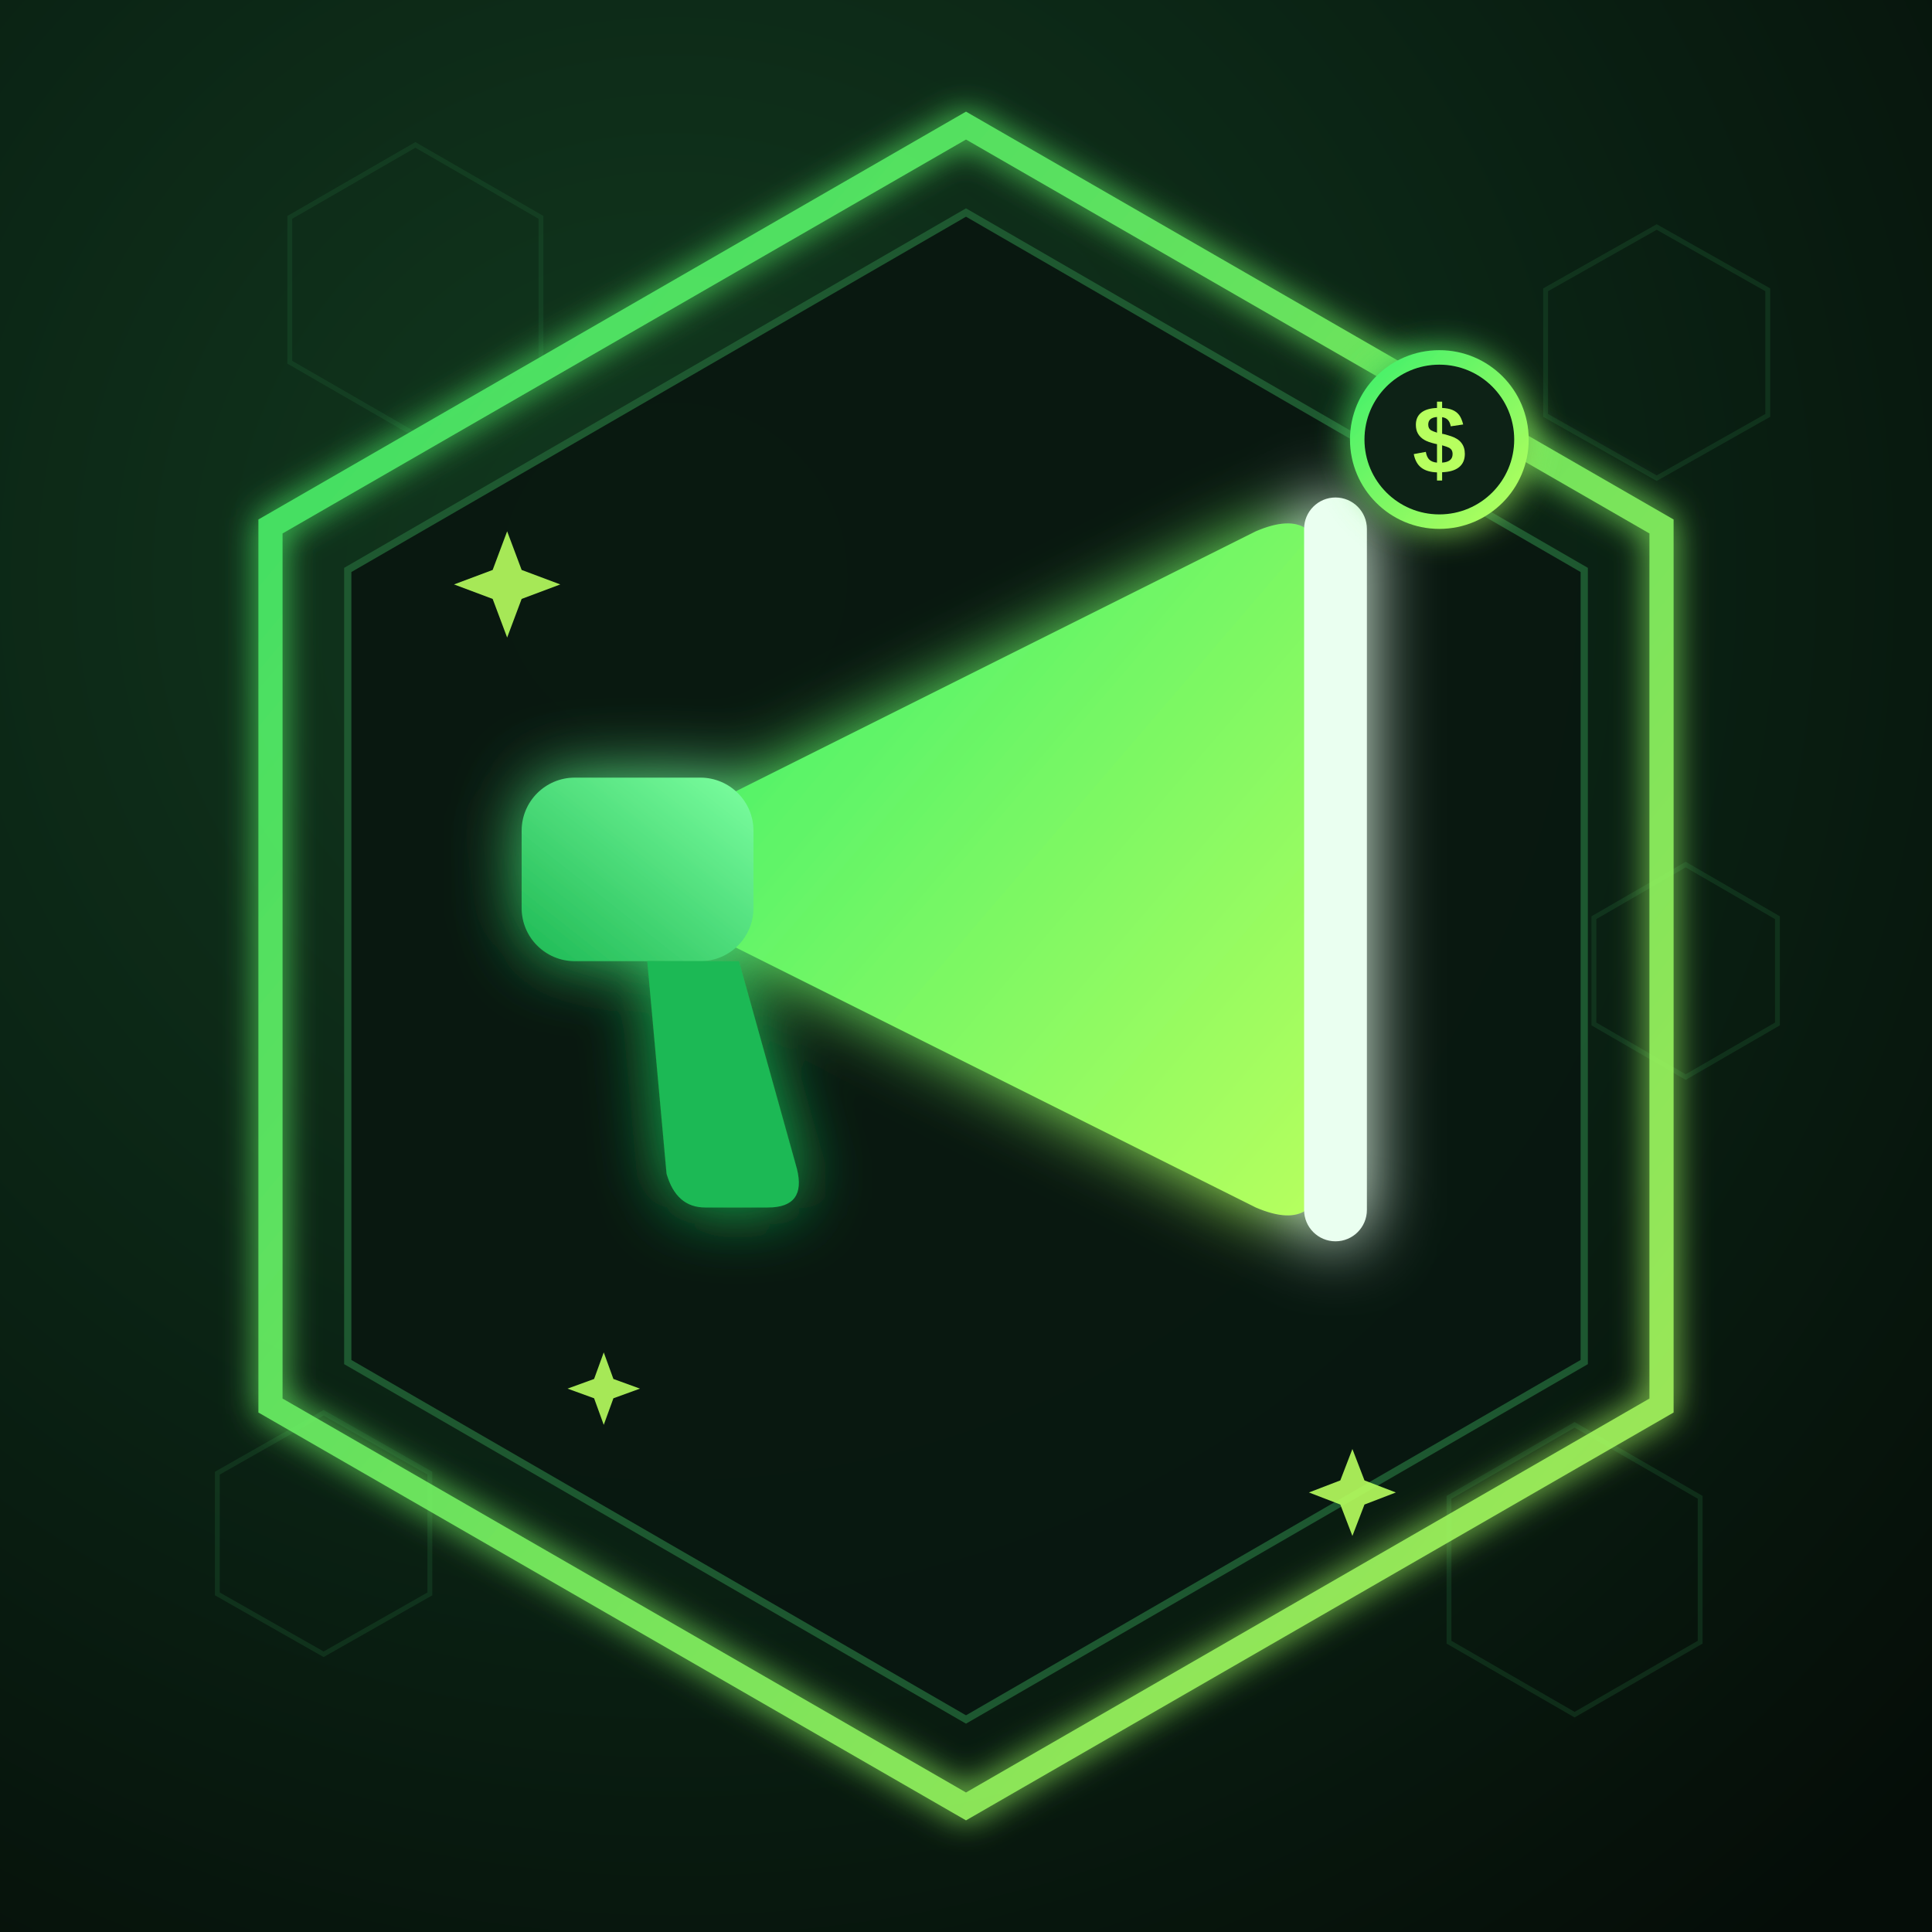
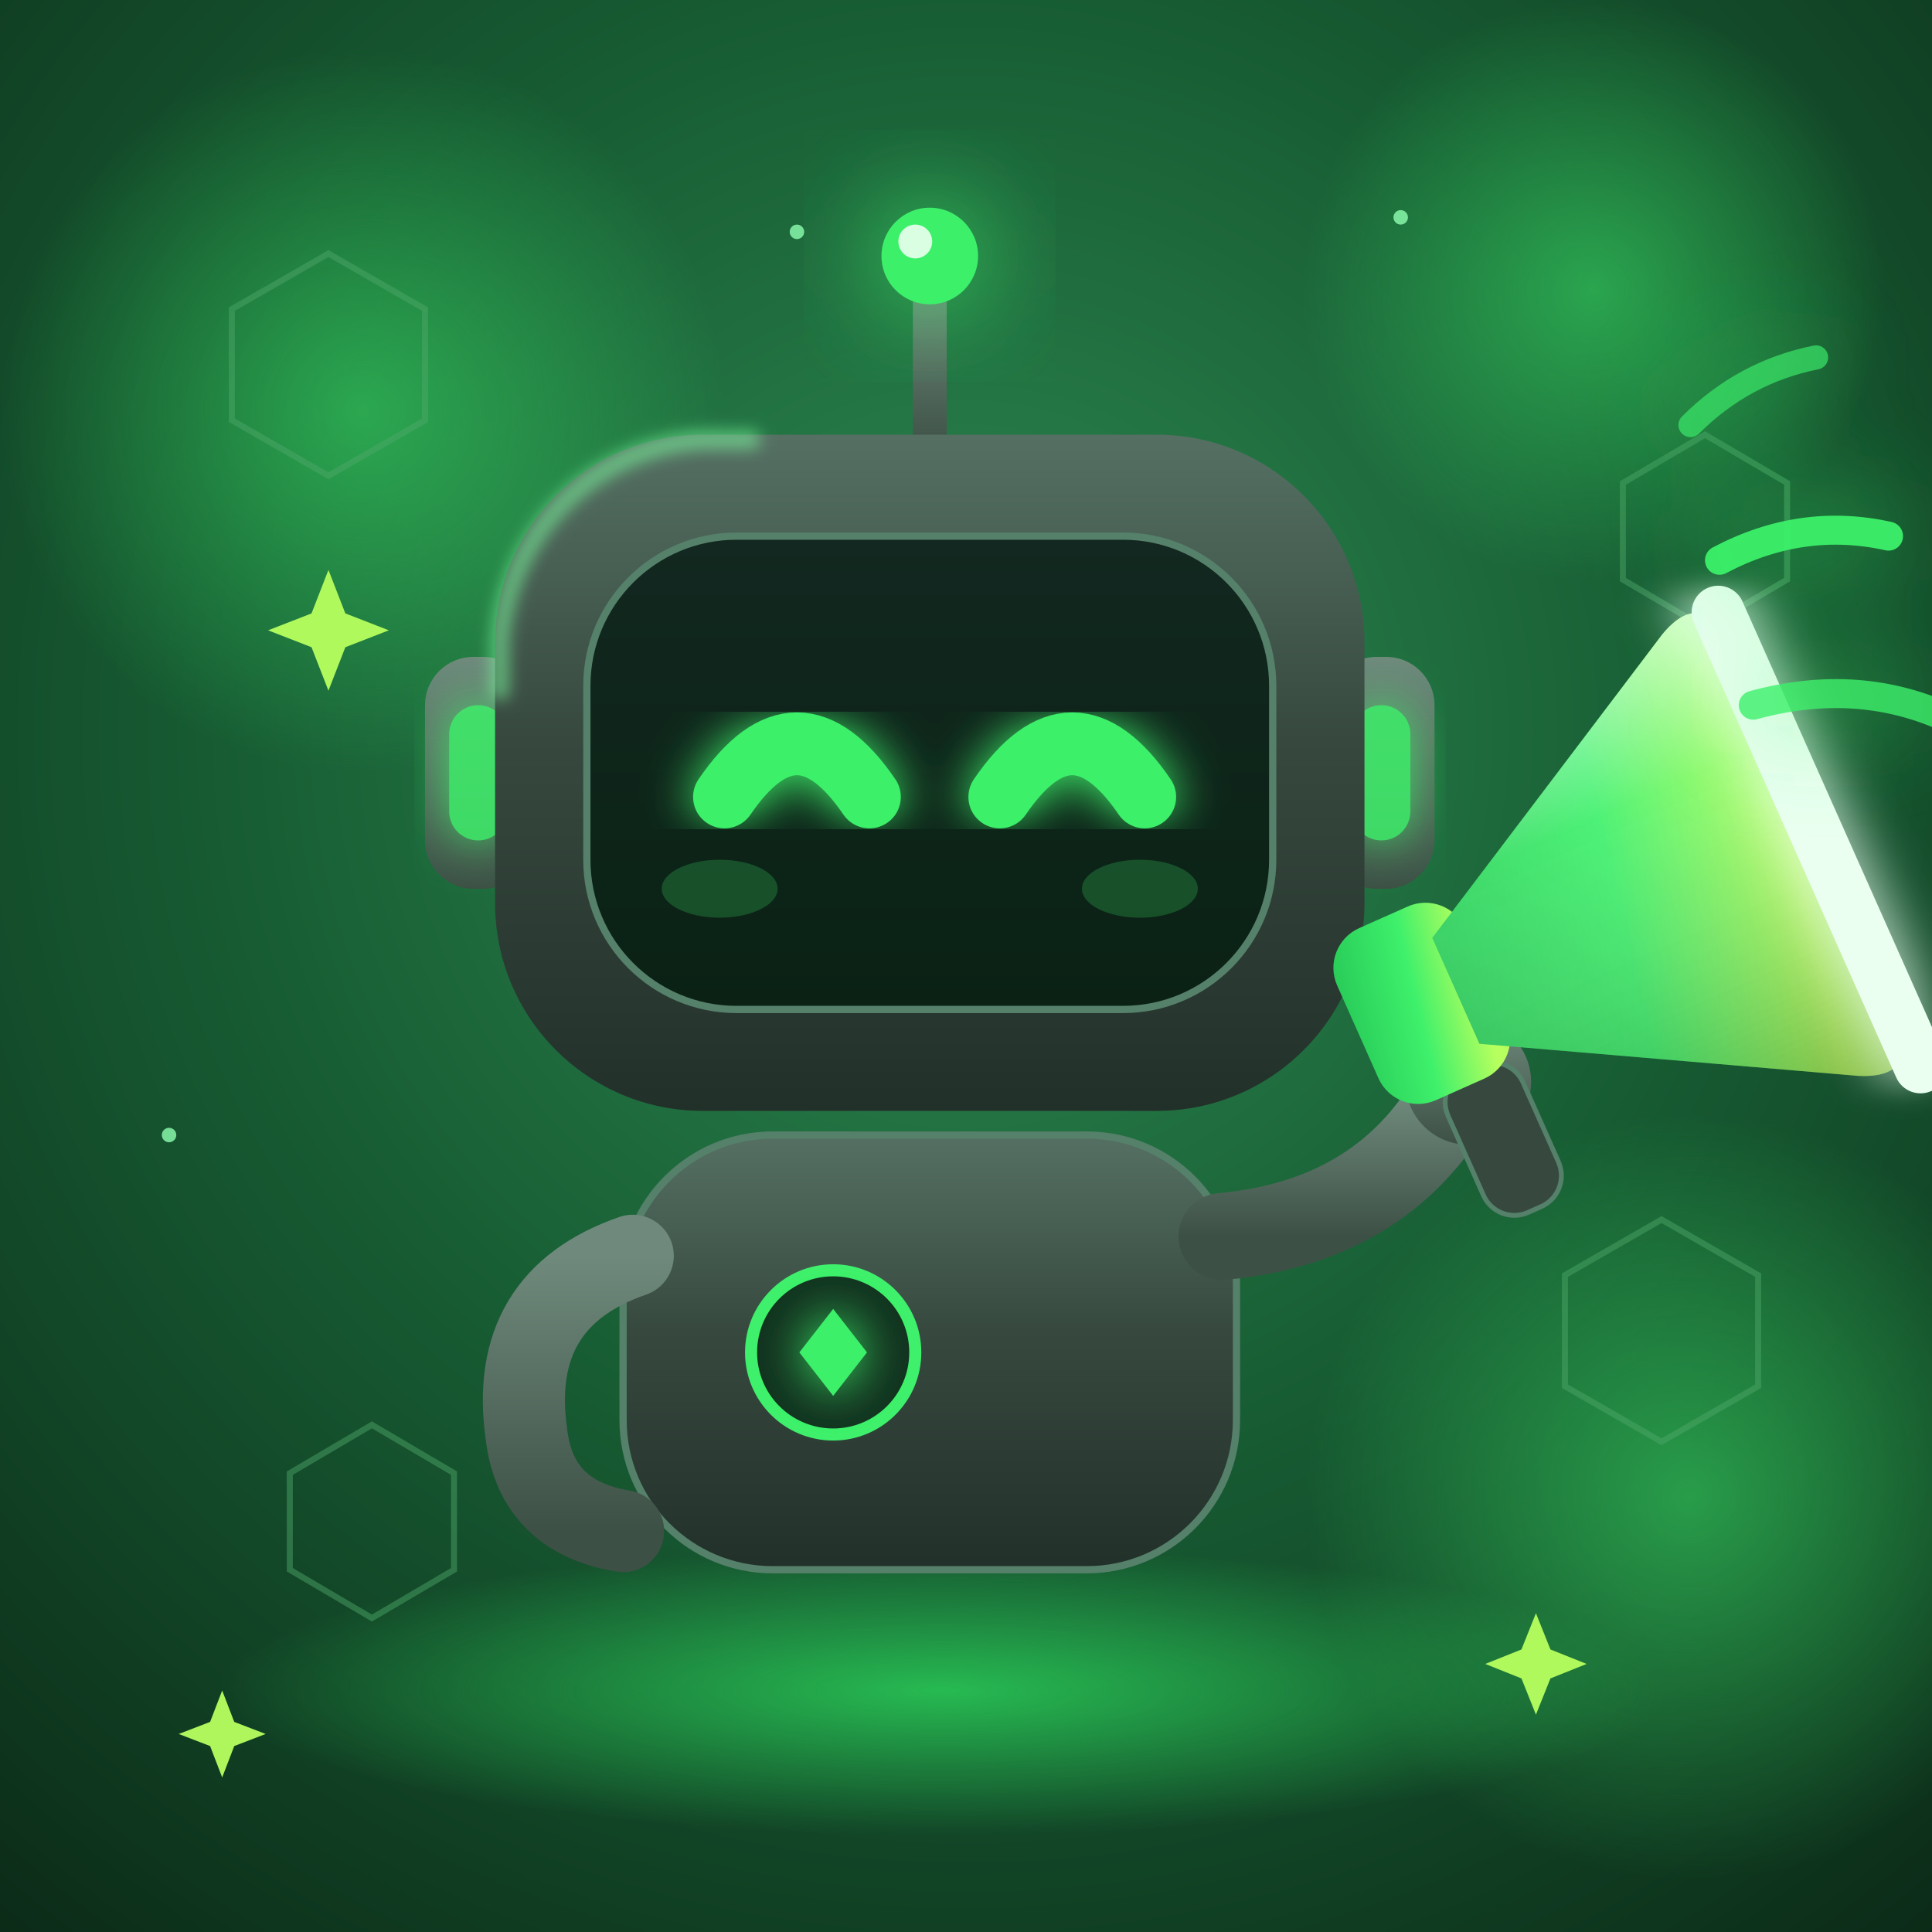
<svg xmlns="http://www.w3.org/2000/svg" width="800" height="800" viewBox="0 0 800 800">
  <defs>
-     <radialGradient id="bg" cx="35%" cy="30%" r="90%">
-       <stop offset="0%" stop-color="#123a1f" />
-       <stop offset="55%" stop-color="#0a2113" />
-       <stop offset="100%" stop-color="#050d08" />
+     <radialGradient id="bg" cx="50%" cy="38%" r="85%">
+       <stop offset="0%" stop-color="#2e8a52" />
+       <stop offset="45%" stop-color="#175c33" />
+       <stop offset="100%" stop-color="#0a2414" />
    </radialGradient>
-     <linearGradient id="neon" x1="0" y1="0" x2="1" y2="1">
-       <stop offset="0%" stop-color="#3ef06b" />
+     <linearGradient id="metal" x1="0" y1="0" x2="0" y2="1">
+       <stop offset="0%" stop-color="#557063" />
+       <stop offset="45%" stop-color="#37493f" />
+       <stop offset="100%" stop-color="#22302a" />
+     </linearGradient>
+     <linearGradient id="metalLight" x1="0" y1="0" x2="0" y2="1">
+       <stop offset="0%" stop-color="#6f8a7c" />
+       <stop offset="100%" stop-color="#3d5045" />
+     </linearGradient>
+     <linearGradient id="visor" x1="0" y1="0" x2="0" y2="1">
+       <stop offset="0%" stop-color="#122820" />
+       <stop offset="100%" stop-color="#0a2114" />
+     </linearGradient>
+     <linearGradient id="horn" x1="0" y1="0" x2="1" y2="0.25">
+       <stop offset="0%" stop-color="#27c957" />
+       <stop offset="55%" stop-color="#3ef06b" />
      <stop offset="100%" stop-color="#b7ff5e" />
    </linearGradient>
-     <linearGradient id="neon2" x1="0" y1="1" x2="1" y2="0">
-       <stop offset="0%" stop-color="#1db954" />
-       <stop offset="100%" stop-color="#7dffa0" />
+     <linearGradient id="hornShade" x1="0" y1="0" x2="0" y2="1">
+       <stop offset="0%" stop-color="#ffffff" stop-opacity="0.55" />
+       <stop offset="30%" stop-color="#ffffff" stop-opacity="0.08" />
+       <stop offset="100%" stop-color="#000000" stop-opacity="0.25" />
    </linearGradient>
-     <filter id="glow" x="-40%" y="-40%" width="180%" height="180%">
-       <feGaussianBlur stdDeviation="14" result="b" />
+     <radialGradient id="orb1" cx="50%" cy="50%" r="50%">
+       <stop offset="0%" stop-color="#3ef06b" stop-opacity="0.5" />
+       <stop offset="100%" stop-color="#3ef06b" stop-opacity="0" />
+     </radialGradient>
+     <radialGradient id="floorGlow" cx="50%" cy="50%" r="50%">
+       <stop offset="0%" stop-color="#2fe862" stop-opacity="0.7" />
+       <stop offset="100%" stop-color="#2fe862" stop-opacity="0" />
+     </radialGradient>
+     <filter id="glow" x="-60%" y="-60%" width="220%" height="220%">
+       <feGaussianBlur stdDeviation="10" result="b" />
      <feMerge>
        <feMergeNode in="b" />
        <feMergeNode in="SourceGraphic" />
      </feMerge>
    </filter>
-     <filter id="softglow" x="-60%" y="-60%" width="220%" height="220%">
-       <feGaussianBlur stdDeviation="7" result="b" />
+     <filter id="bigGlow" x="-80%" y="-80%" width="260%" height="260%">
+       <feGaussianBlur stdDeviation="22" result="b" />
      <feMerge>
        <feMergeNode in="b" />
        <feMergeNode in="SourceGraphic" />
      </feMerge>
    </filter>
+     <filter id="soft" x="-30%" y="-30%" width="160%" height="160%">
+       <feGaussianBlur stdDeviation="3" />
+     </filter>
  </defs>
  <rect width="800" height="800" fill="url(#bg)" />
-   <g stroke="#1e5a31" stroke-width="2" fill="none" opacity="0.35">
-     <path d="M120 90 l52 -30 52 30 v60 l-52 30 -52 -30 z" />
-     <path d="M640 120 l46 -26 46 26 v52 l-46 26 -46 -26 z" />
-     <path d="M600 620 l52 -30 52 30 v60 l-52 30 -52 -30 z" />
-     <path d="M90 610 l44 -25 44 25 v50 l-44 25 -44 -25 z" />
-     <path d="M660 380 l38 -22 38 22 v44 l-38 22 -38 -22 z" />
+   <circle cx="150" cy="170" r="150" fill="url(#orb1)" />
+   <circle cx="660" cy="120" r="120" fill="url(#orb1)" />
+   <circle cx="700" cy="620" r="160" fill="url(#orb1)" />
+   <g stroke="#4fa86b" stroke-width="2.5" fill="none" opacity="0.45">
+     <path d="M96 128 l40 -23 40 23 v46 l-40 23 -40 -23 z" />
+     <path d="M672 200 l34 -20 34 20 v40 l-34 20 -34 -20 z" />
+     <path d="M120 610 l34 -20 34 20 v40 l-34 20 -34 -20 z" />
+     <path d="M648 528 l40 -23 40 23 v46 l-40 23 -40 -23 z" />
  </g>
-   <path d="M400 52 L688 218 V582 L400 748 L112 582 V218 Z" fill="none" stroke="url(#neon)" stroke-width="10" opacity="0.9" filter="url(#softglow)" />
-   <path d="M400 88 L656 236 V564 L400 712 L144 564 V236 Z" fill="#081710" stroke="#1e5a31" stroke-width="3" opacity="0.95" />
-   <g filter="url(#glow)">
-     <path d="M300 330 L520 220 Q548 208 548 240 V480 Q548 512 520 500 L300 390 Z" fill="url(#neon)" />
-     <rect x="216" y="322" width="96" height="76" rx="22" fill="url(#neon2)" />
-     <path d="M268 398 L306 398 L330 484 Q334 500 318 500 L292 500 Q280 500 276 486 Z" fill="#1db954" />
-     <rect x="540" y="206" width="26" height="308" rx="13" fill="#eafff0" />
+   <g fill="#8fffb0" opacity="0.8">
+     <circle cx="210" cy="330" r="4" />
+     <circle cx="580" cy="90" r="3" />
+     <circle cx="742" cy="420" r="4" />
+     <circle cx="70" cy="470" r="3" />
+     <circle cx="330" cy="96" r="3" />
  </g>
-   <g stroke="url(#neon)" stroke-width="20" stroke-linecap="round" filter="url(#softglow)">
-     <line x1="610" y1="330" x2="610" y2="390" />
-     <line x1="648" y1="300" x2="648" y2="420" />
-     <line x1="686" y1="264" x2="686" y2="456" />
+   <ellipse cx="390" cy="700" rx="300" ry="60" fill="url(#floorGlow)" />
+   <rect x="378" y="118" width="14" height="70" rx="7" fill="url(#metalLight)" />
+   <circle cx="385" cy="106" r="20" fill="#3ef06b" filter="url(#bigGlow)" />
+   <circle cx="379" cy="100" r="7" fill="#eafff0" opacity="0.9" />
+   <rect x="176" y="272" width="44" height="96" rx="20" fill="url(#metalLight)" />
+   <rect x="550" y="272" width="44" height="96" rx="20" fill="url(#metalLight)" />
+   <rect x="186" y="292" width="24" height="56" rx="12" fill="#3ef06b" opacity="0.85" filter="url(#glow)" />
+   <rect x="560" y="292" width="24" height="56" rx="12" fill="#3ef06b" opacity="0.85" filter="url(#glow)" />
+   <rect x="205" y="180" width="360" height="280" rx="86" fill="url(#metal)" />
+   <path d="M291 186 a86 86 0 0 0 -80 80 v20 a4 4 0 0 1 -8 0 v-20 a94 94 0 0 1 88 -88 h20 a4 4 0 0 1 0 8 z" fill="#7dffa0" opacity="0.55" filter="url(#soft)" />
+   <rect x="243" y="222" width="284" height="196" rx="62" fill="url(#visor)" stroke="#55806a" stroke-width="3" />
+   <g stroke="#3ef06b" stroke-width="26" stroke-linecap="round" fill="none" filter="url(#glow)">
+     <path d="M300 330 q30 -44 60 0" />
+     <path d="M414 330 q30 -44 60 0" />
  </g>
-   <g filter="url(#softglow)">
-     <circle cx="596" cy="182" r="34" fill="#0a2113" stroke="url(#neon)" stroke-width="6" />
-     <text x="596" y="196" text-anchor="middle" font-family="Segoe UI, Arial, sans-serif" font-size="40" font-weight="800" fill="#b7ff5e">$</text>
+   <ellipse cx="298" cy="368" rx="24" ry="12" fill="#3ef06b" opacity="0.22" />
+   <ellipse cx="472" cy="368" rx="24" ry="12" fill="#3ef06b" opacity="0.22" />
+   <rect x="258" y="470" width="254" height="180" rx="62" fill="url(#metal)" />
+   <rect x="258" y="470" width="254" height="180" rx="62" fill="none" stroke="#55806a" stroke-width="3" />
+   <circle cx="345" cy="560" r="34" fill="#12321f" stroke="#3ef06b" stroke-width="5" />
+   <path d="M345 542 l14 18 -14 18 -14 -18 z" fill="#3ef06b" filter="url(#glow)" />
+   <path d="M262 520 q-52 18 -44 74 q4 34 40 40" fill="none" stroke="url(#metalLight)" stroke-width="34" stroke-linecap="round" />
+   <path d="M506 512 q66 -6 96 -58" fill="none" stroke="url(#metalLight)" stroke-width="36" stroke-linecap="round" />
+   <circle cx="608" cy="448" r="26" fill="url(#metalLight)" />
+   <g transform="rotate(-24 640 420)">
+     <rect x="586" y="428" width="34" height="64" rx="14" fill="#37493f" stroke="#55806a" stroke-width="2" />
+     <rect x="566" y="356" width="58" height="78" rx="18" fill="url(#horn)" />
+     <path d="M610 372 L748 296 Q772 284 772 314 V478 Q772 508 748 496 L610 420 Z" fill="url(#horn)" />
+     <path d="M610 372 L748 296 Q772 284 772 314 V478 Q772 508 748 496 L610 420 Z" fill="url(#hornShade)" />
+     <rect x="762" y="286" width="22" height="228" rx="11" fill="#eafff0" filter="url(#glow)" />
  </g>
-   <g fill="#b7ff5e" opacity="0.9">
-     <path d="M210 220 l6 16 16 6 -16 6 -6 16 -6 -16 -16 -6 16 -6 z" />
-     <path d="M560 600 l5 13 13 5 -13 5 -5 13 -5 -13 -13 -5 13 -5 z" />
-     <path d="M250 560 l4 11 11 4 -11 4 -4 11 -4 -11 -11 -4 11 -4 z" />
+   <g stroke="#3ef06b" stroke-linecap="round" fill="none" filter="url(#bigGlow)">
+     <path d="M712 232 q34 -18 70 -10" stroke-width="12" opacity="0.95" />
+     <path d="M726 292 q44 -12 82 6" stroke-width="12" opacity="0.8" />
+     <path d="M700 176 q22 -22 52 -28" stroke-width="10" opacity="0.65" />
+   </g>
+   <g fill="#b7ff5e" opacity="0.95">
+     <path d="M136 236 l7 18 18 7 -18 7 -7 18 -7 -18 -18 -7 18 -7 z" />
+     <path d="M636 668 l6 15 15 6 -15 6 -6 15 -6 -15 -15 -6 15 -6 z" />
+     <path d="M92 700 l5 13 13 5 -13 5 -5 13 -5 -13 -13 -5 13 -5 z" />
  </g>
</svg>
